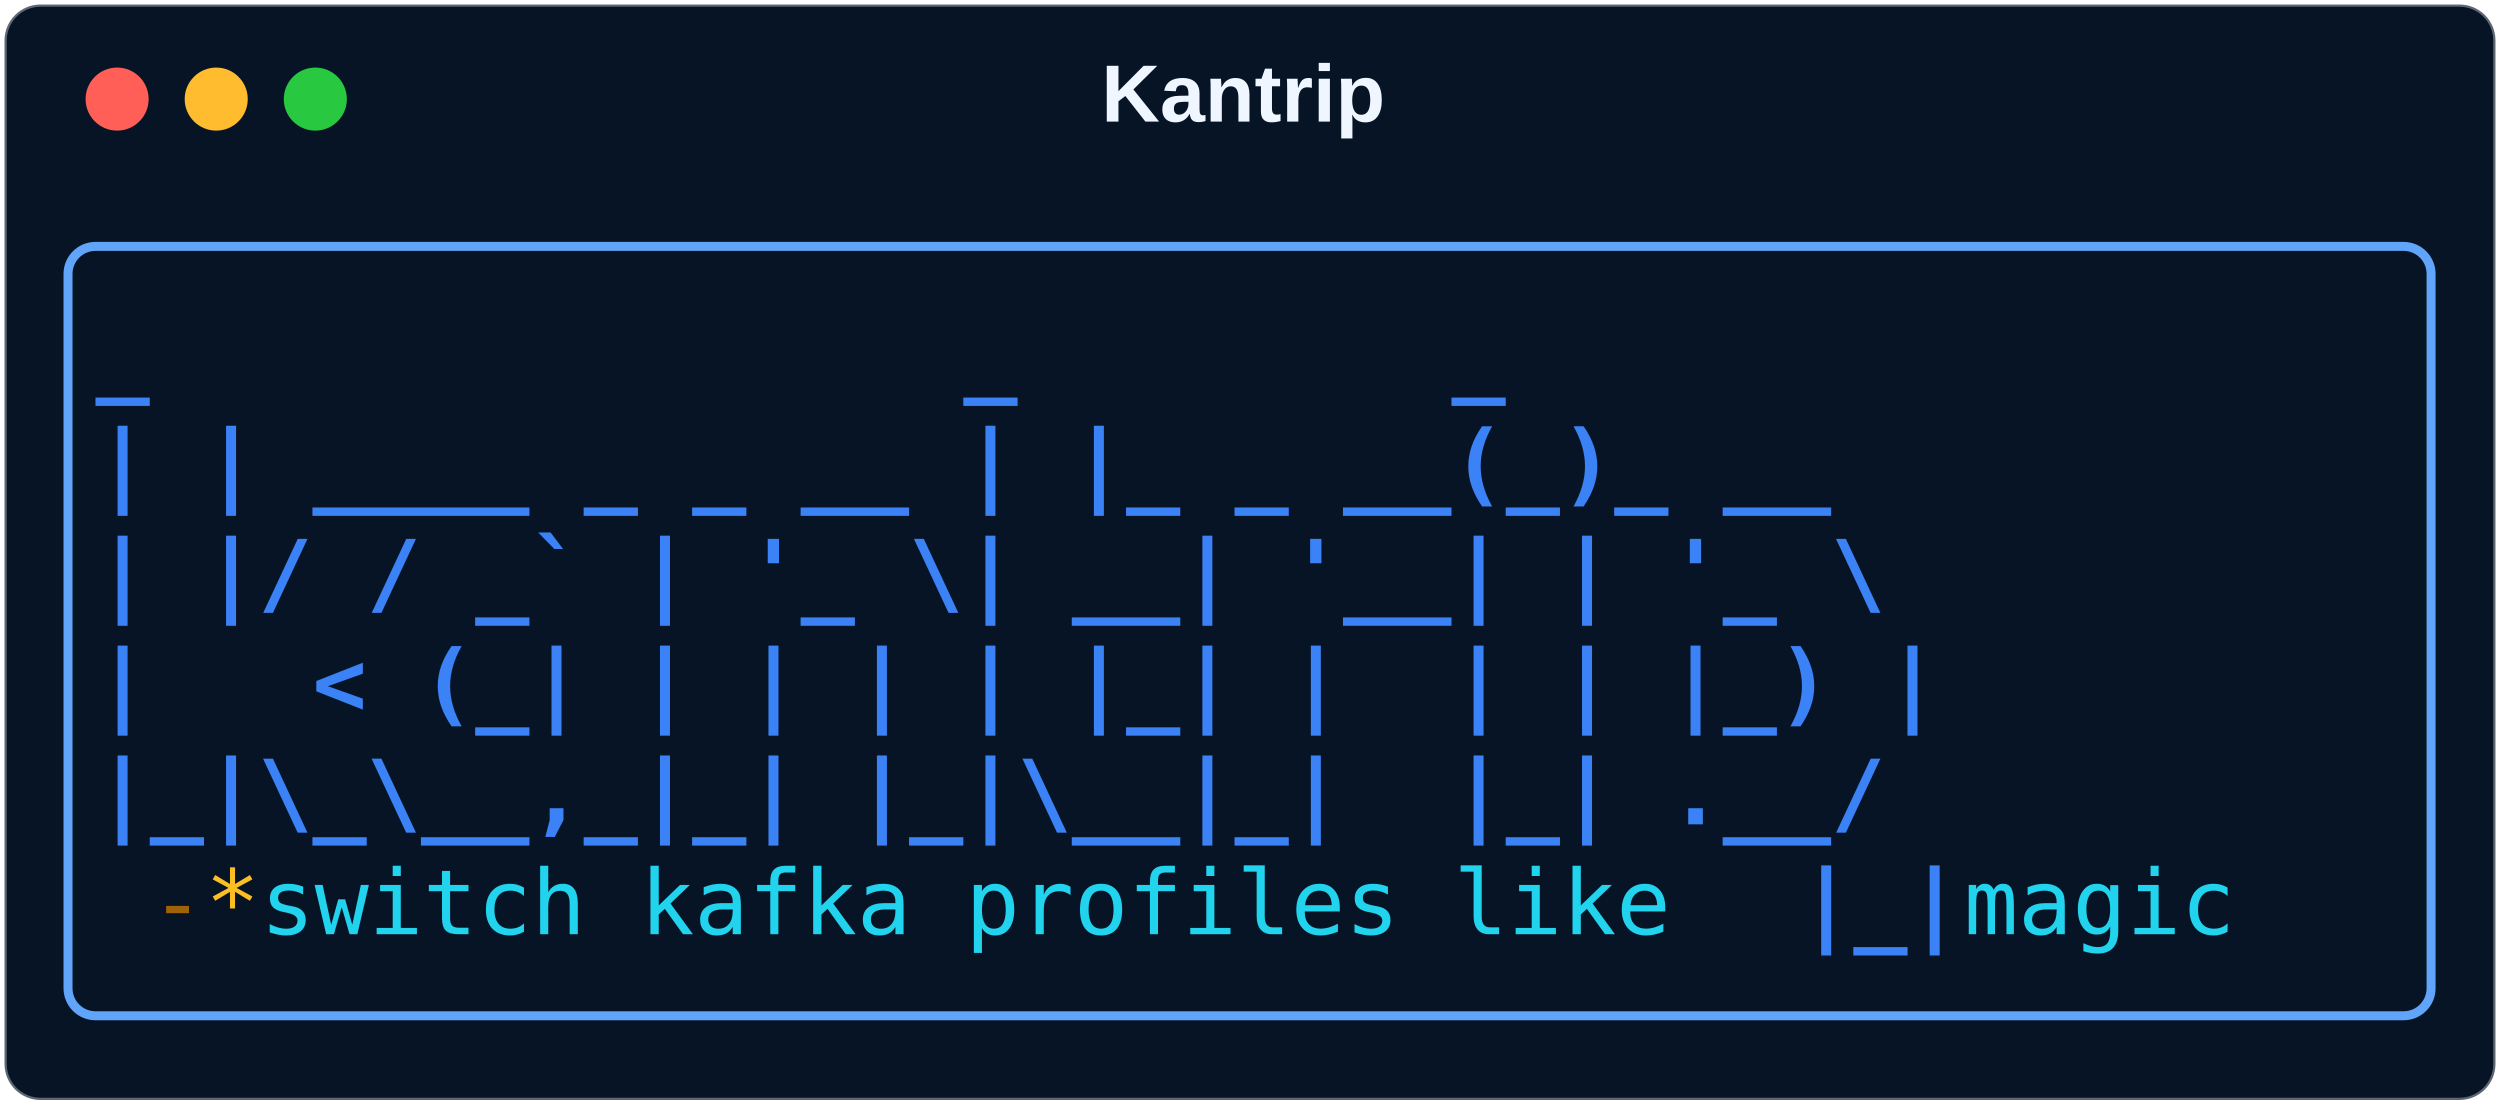
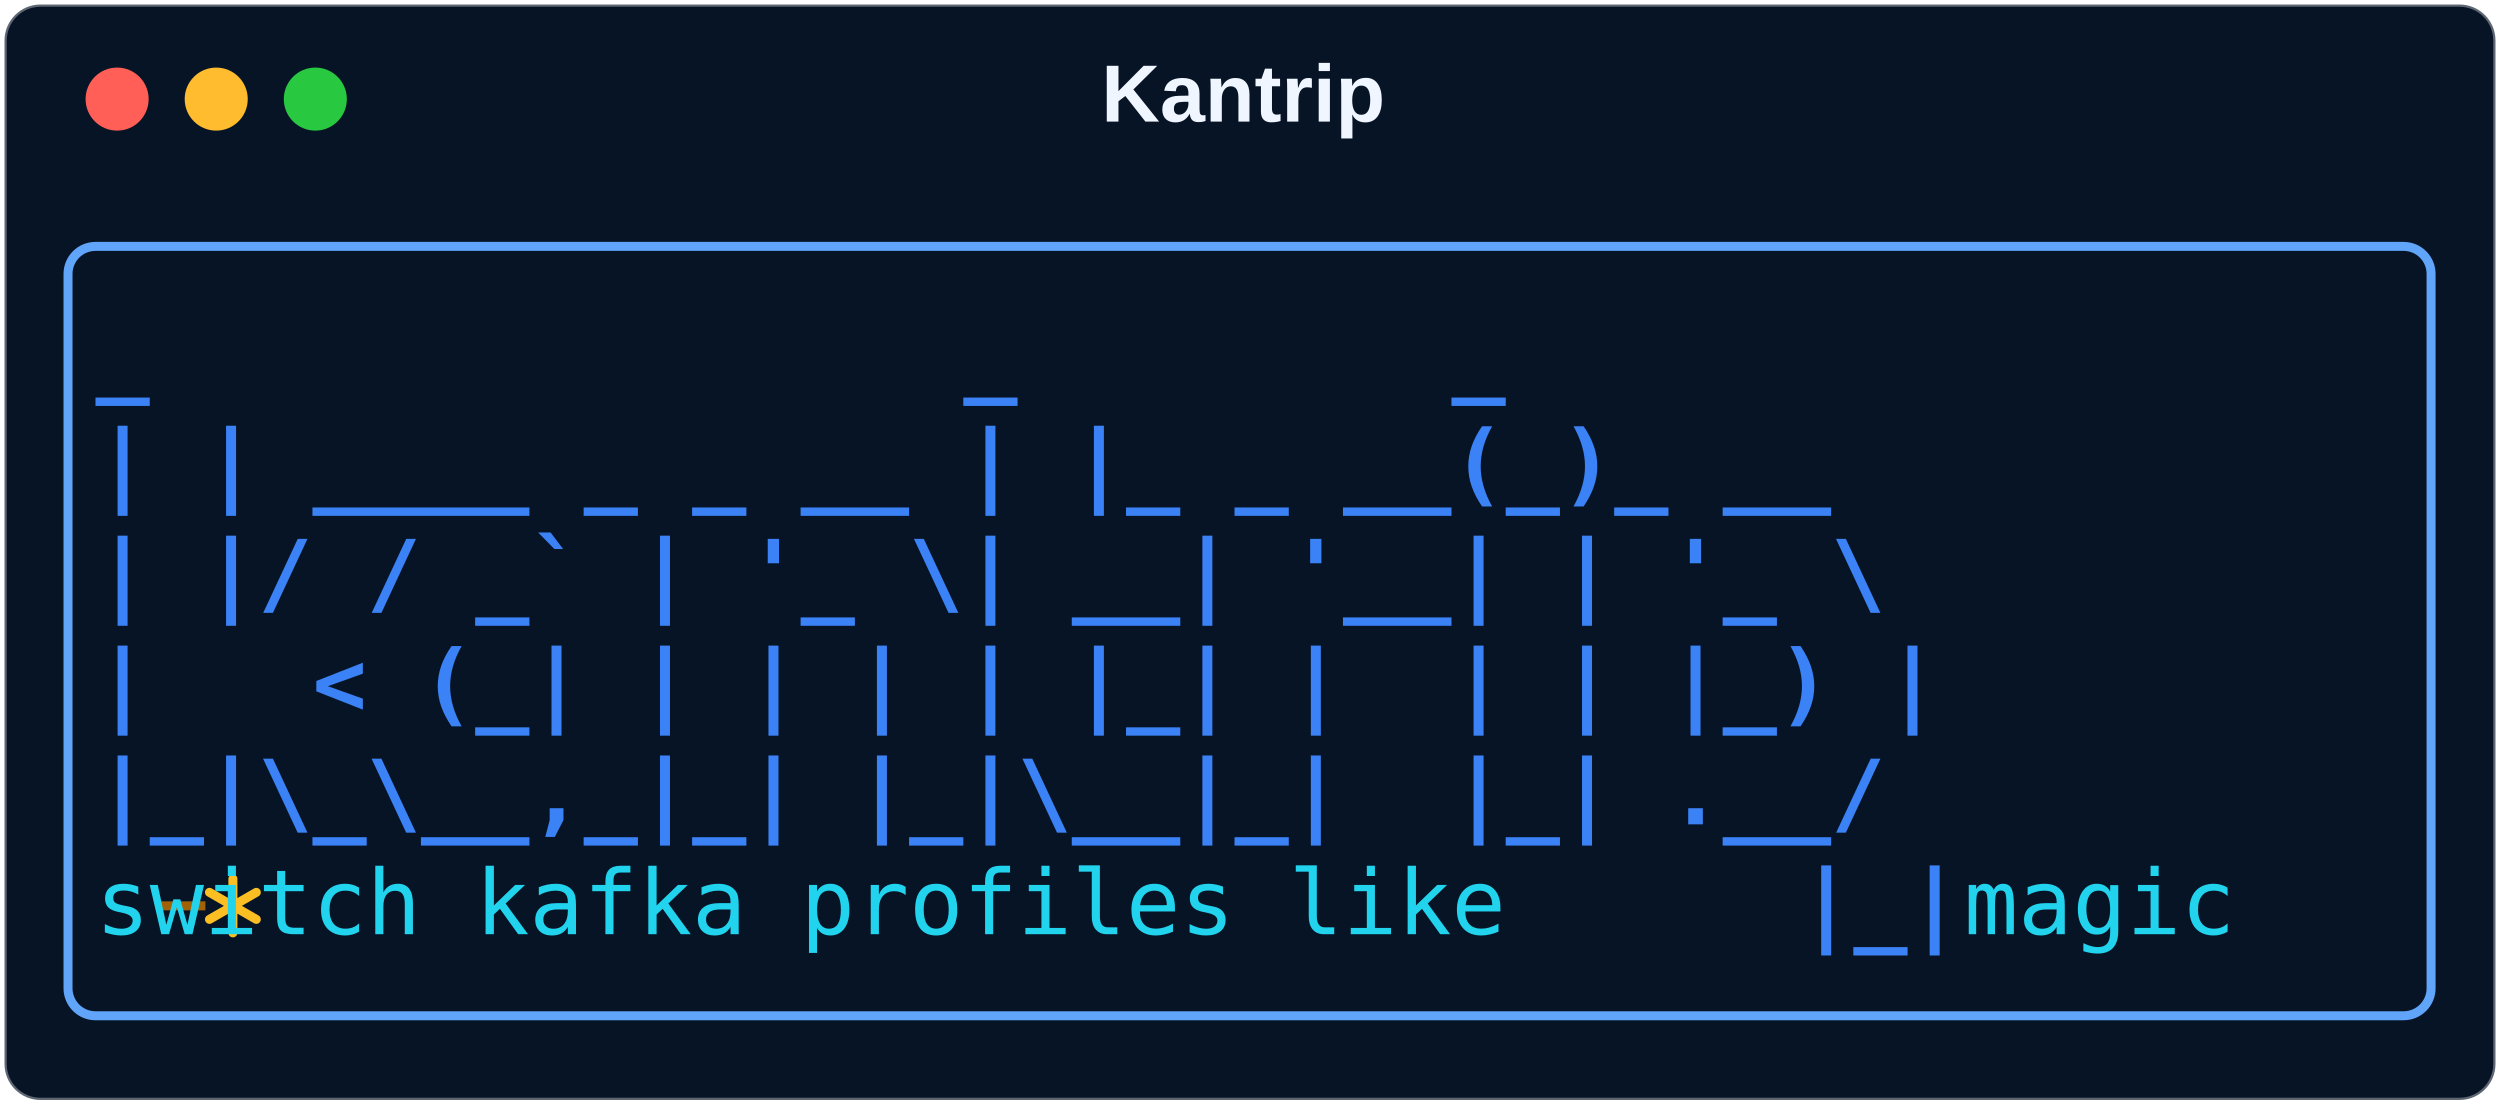
<svg xmlns="http://www.w3.org/2000/svg" width="555" height="245.2" class="rich-terminal" viewBox="0 0 555 245.2">
  <style>

    @font-face {
        font-family: "Fira Code";
        src: local("FiraCode-Regular"),
                url("https://cdnjs.cloudflare.com/ajax/libs/firacode/6.2.0/woff2/FiraCode-Regular.woff2") format("woff2"),
                url("https://cdnjs.cloudflare.com/ajax/libs/firacode/6.2.0/woff/FiraCode-Regular.woff") format("woff");
        font-style: normal;
        font-weight: 400;
    }
    @font-face {
        font-family: "Fira Code";
        src: local("FiraCode-Bold"),
                url("https://cdnjs.cloudflare.com/ajax/libs/firacode/6.2.0/woff2/FiraCode-Bold.woff2") format("woff2"),
                url("https://cdnjs.cloudflare.com/ajax/libs/firacode/6.2.0/woff/FiraCode-Bold.woff") format("woff");
        font-style: bold;
        font-weight: 700;
    }

    .kantrip-banner-matrix {
        font-family: Fira Code, monospace;
        font-size: 20px;
        line-height: 24.4px;
        font-variant-east-asian: full-width;
    }

    .kantrip-banner-title {
        font-size: 18px;
        font-weight: bold;
        font-family: arial;
    }

    .kantrip-banner-r1 { fill: #eff6ff }
.kantrip-banner-r2 { fill: #3b82f6;font-weight: bold }
.kantrip-banner-r3 { fill: #22d3ee }
- .kantrip-banner-r4 { fill: #a16207 }
- .kantrip-banner-r5 { fill: #fbbf24 }
    </style>
  <defs>
    <clipPath id="kantrip-banner-clip-terminal">
      <rect x="0" y="0" width="535.8" height="194.2" />
    </clipPath>
    <clipPath id="kantrip-banner-line-0">
      <rect x="0" y="1.5" width="536.8" height="24.65" />
    </clipPath>
    <clipPath id="kantrip-banner-line-1">
      <rect x="0" y="25.9" width="536.8" height="24.65" />
    </clipPath>
    <clipPath id="kantrip-banner-line-2">
      <rect x="0" y="50.3" width="536.8" height="24.65" />
    </clipPath>
    <clipPath id="kantrip-banner-line-3">
      <rect x="0" y="74.7" width="536.8" height="24.65" />
    </clipPath>
    <clipPath id="kantrip-banner-line-4">
      <rect x="0" y="99.1" width="536.8" height="24.65" />
    </clipPath>
    <clipPath id="kantrip-banner-line-5">
      <rect x="0" y="123.5" width="536.8" height="24.65" />
    </clipPath>
    <clipPath id="kantrip-banner-line-6">
      <rect x="0" y="147.9" width="536.8" height="24.65" />
    </clipPath>
  </defs>
  <rect fill="#071426" stroke="rgba(255,255,255,0.35)" stroke-width="1" x="1" y="1" width="553" height="243.2" rx="8" />
  <text class="kantrip-banner-title" fill="#eff6ff" text-anchor="middle" x="276" y="27">Kantrip</text>
  <g transform="translate(26,22)">
    <circle cx="0" cy="0" r="7" fill="#ff5f57" />
    <circle cx="22" cy="0" r="7" fill="#febc2e" />
    <circle cx="44" cy="0" r="7" fill="#28c840" />
  </g>
  <g transform="translate(9, 41)" clip-path="url(#kantrip-banner-clip-terminal)">
    <rect fill="none" stroke="#60A5FA" stroke-width="2" x="6.1" y="13.7" width="524.6" height="170.8" rx="6.1" />
+     <path fill="none" stroke="#A16207" stroke-width="2" d="M26.2 160.1H36.6" />
+     <path fill="none" stroke="#FBBF24" stroke-width="2" stroke-linecap="round" d="M42.7 166.1L42.7 154.1M37.5 163.1L47.9 157.1M47.9 163.1L37.5 157.1" />
    <g class="kantrip-banner-matrix">
      <text class="kantrip-banner-r1" x="536.8" y="20" textLength="12.2" clip-path="url(#kantrip-banner-line-0)">
</text>
      <text class="kantrip-banner-r2" x="12.2" y="44.4" textLength="378.2" clip-path="url(#kantrip-banner-line-1)">     _               _        _</text>
      <text class="kantrip-banner-r1" x="536.8" y="44.4" textLength="12.2" clip-path="url(#kantrip-banner-line-1)">
</text>
      <text class="kantrip-banner-r2" x="12.2" y="68.8" textLength="439.2" clip-path="url(#kantrip-banner-line-2)">    | | ____ _ _ __ | |_ _ __(_)_ __</text>
      <text class="kantrip-banner-r1" x="536.8" y="68.8" textLength="12.2" clip-path="url(#kantrip-banner-line-2)">
</text>
      <text class="kantrip-banner-r2" x="12.2" y="93.2" textLength="451.4" clip-path="url(#kantrip-banner-line-3)">    | |/ / _` | '_ \| __| '__| | '_ \</text>
      <text class="kantrip-banner-r1" x="536.8" y="93.2" textLength="12.2" clip-path="url(#kantrip-banner-line-3)">
</text>
      <text class="kantrip-banner-r2" x="12.2" y="117.6" textLength="463.6" clip-path="url(#kantrip-banner-line-4)">    |   &lt; (_| | | | | |_| |  | | |_) |</text>
      <text class="kantrip-banner-r1" x="536.8" y="117.6" textLength="12.2" clip-path="url(#kantrip-banner-line-4)">
</text>
      <text class="kantrip-banner-r2" x="12.2" y="142" textLength="451.4" clip-path="url(#kantrip-banner-line-5)">    |_|\_\__,_|_| |_|\__|_|  |_| .__/</text>
      <text class="kantrip-banner-r1" x="536.8" y="142" textLength="12.2" clip-path="url(#kantrip-banner-line-5)">
</text>
-       <text class="kantrip-banner-r4" x="24.4" y="166.4" textLength="12.2" clip-path="url(#kantrip-banner-line-6)">-</text>
-       <text class="kantrip-banner-r5" x="36.6" y="166.4" textLength="12.2" clip-path="url(#kantrip-banner-line-6)">*</text>
-       <text class="kantrip-banner-r3" x="48.8" y="166.4" textLength="341.6" clip-path="url(#kantrip-banner-line-6)"> switch kafka profiles like </text>
+       <text class="kantrip-banner-r3" x="12.2" y="166.4" textLength="378.2" clip-path="url(#kantrip-banner-line-6)">    switch kafka profiles like </text>
      <text class="kantrip-banner-r2" x="390.4" y="166.4" textLength="36.6" clip-path="url(#kantrip-banner-line-6)">|_|</text>
      <text class="kantrip-banner-r3" x="427" y="166.4" textLength="97.6" clip-path="url(#kantrip-banner-line-6)"> magic  </text>
      <text class="kantrip-banner-r1" x="536.8" y="166.4" textLength="12.2" clip-path="url(#kantrip-banner-line-6)">
</text>
      <text class="kantrip-banner-r1" x="536.8" y="190.8" textLength="12.2" clip-path="url(#kantrip-banner-line-7)">
</text>
    </g>
  </g>
</svg>
